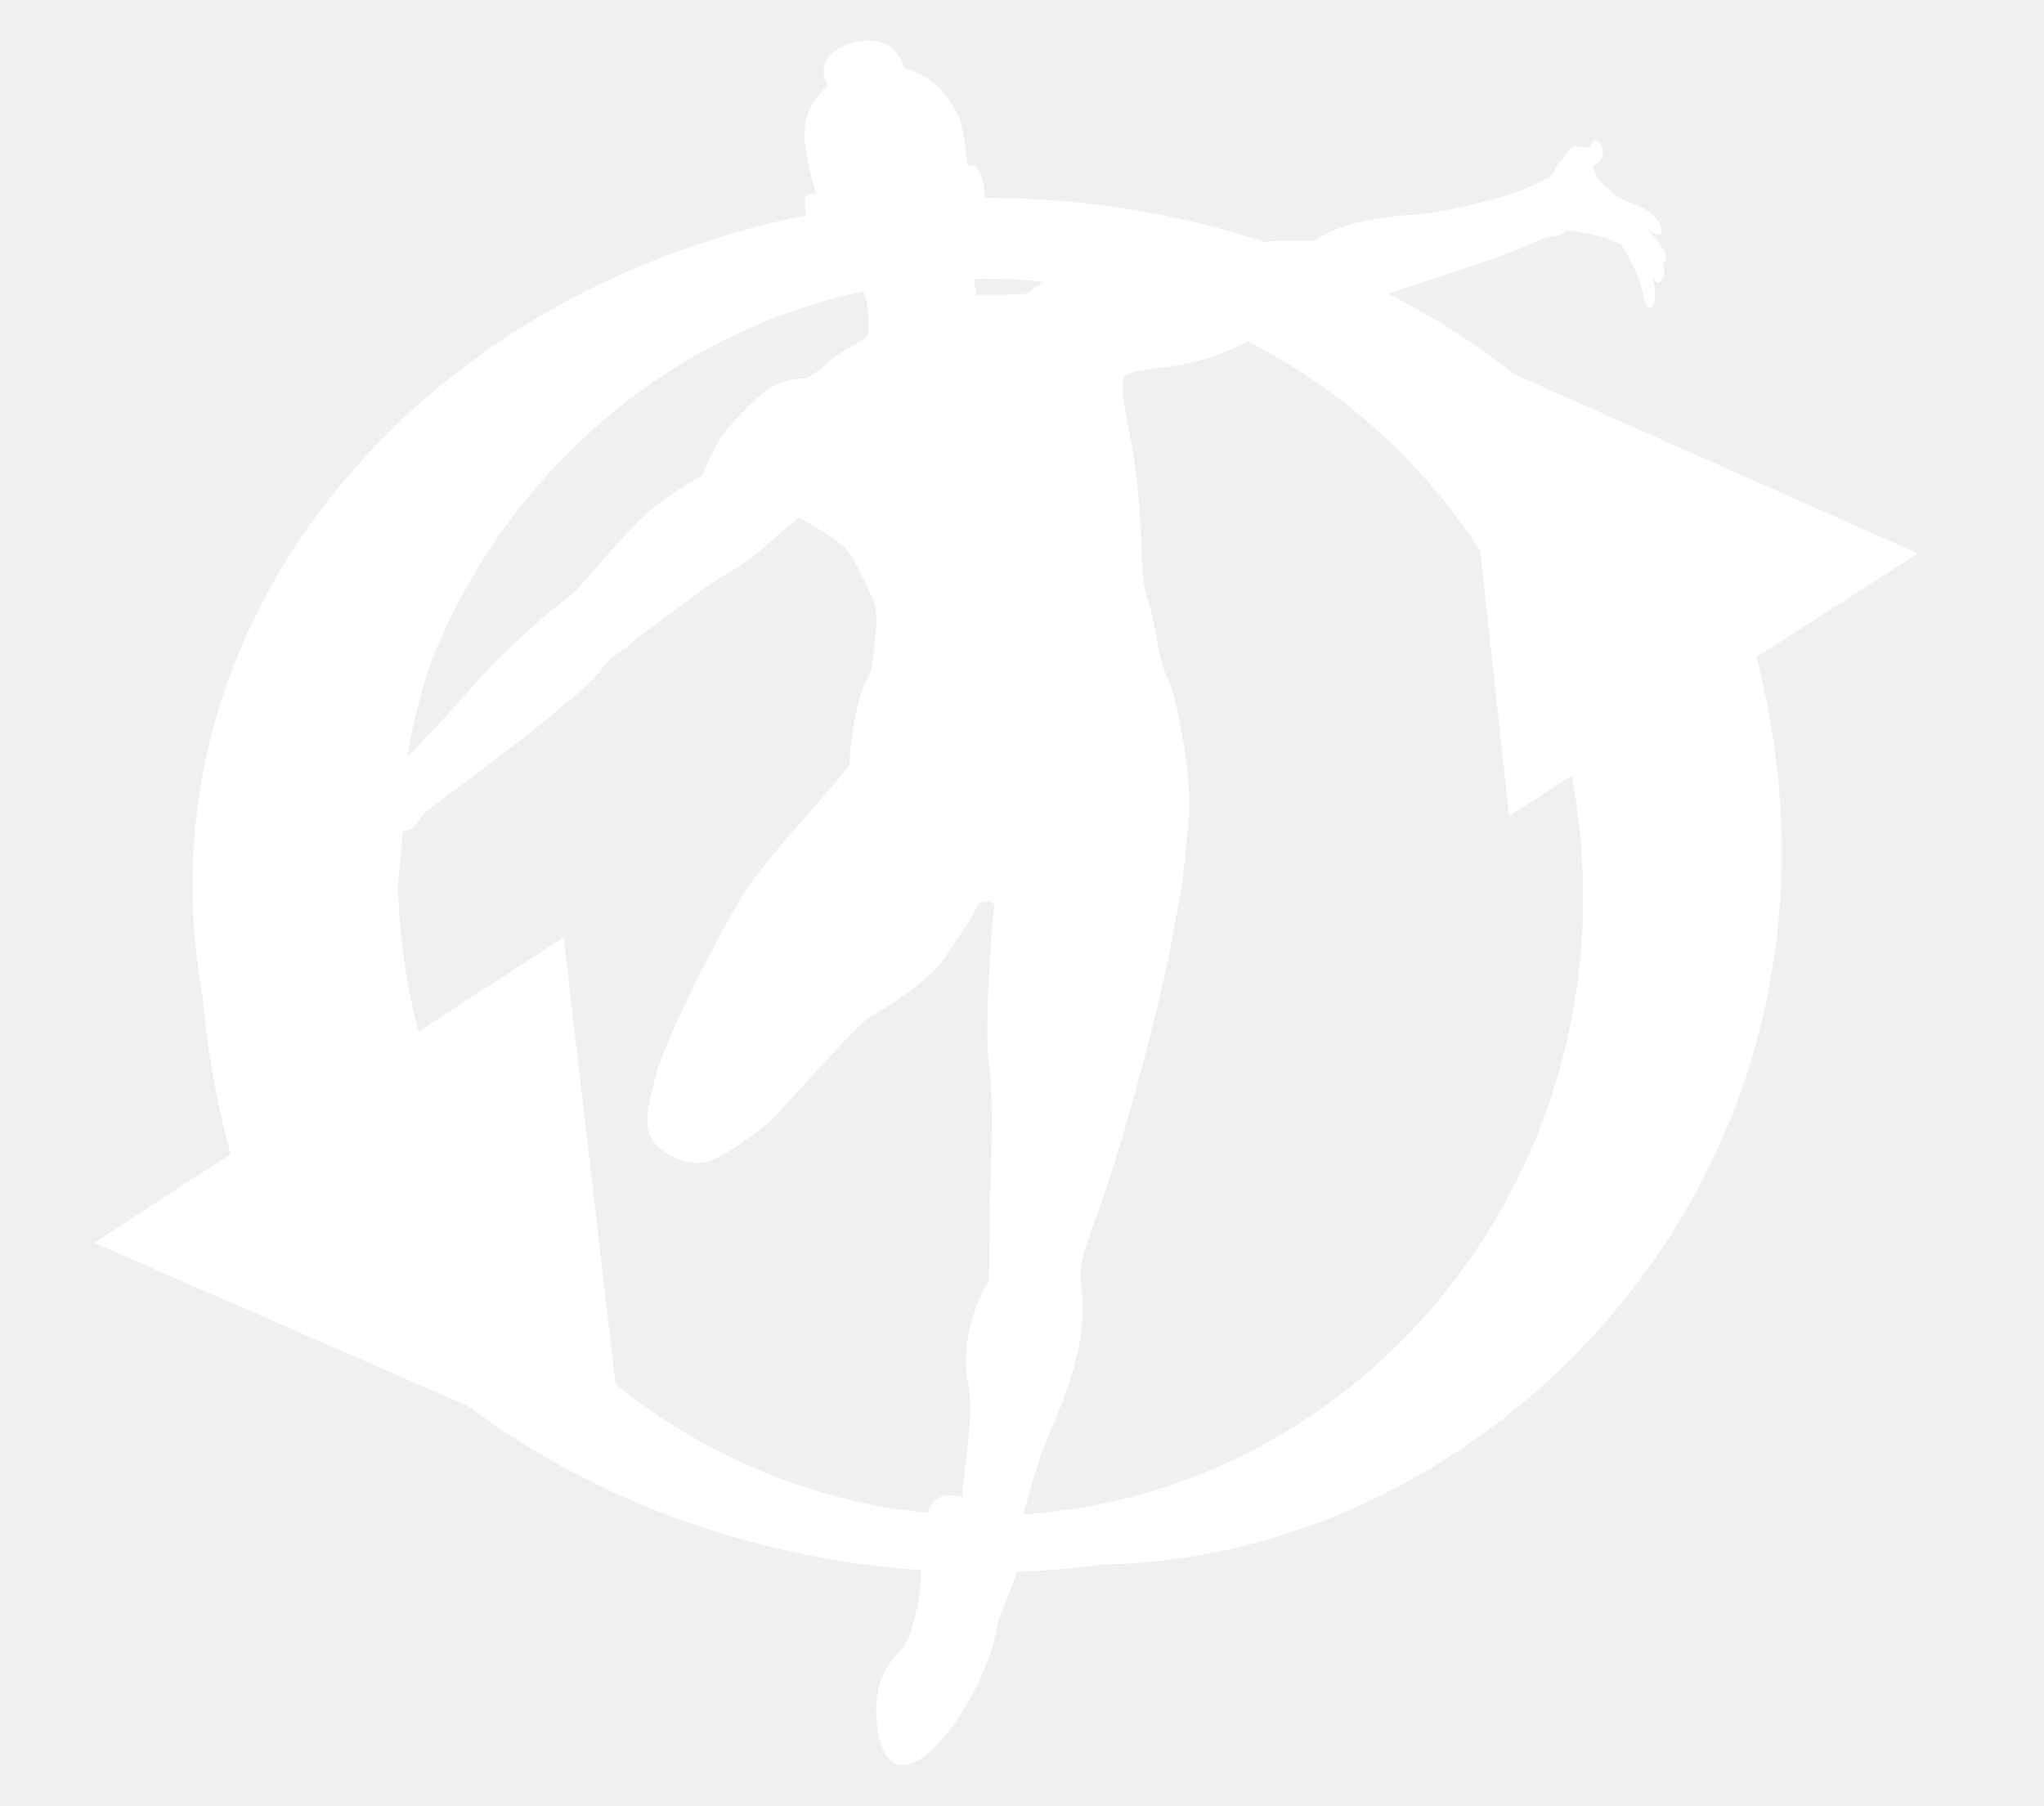
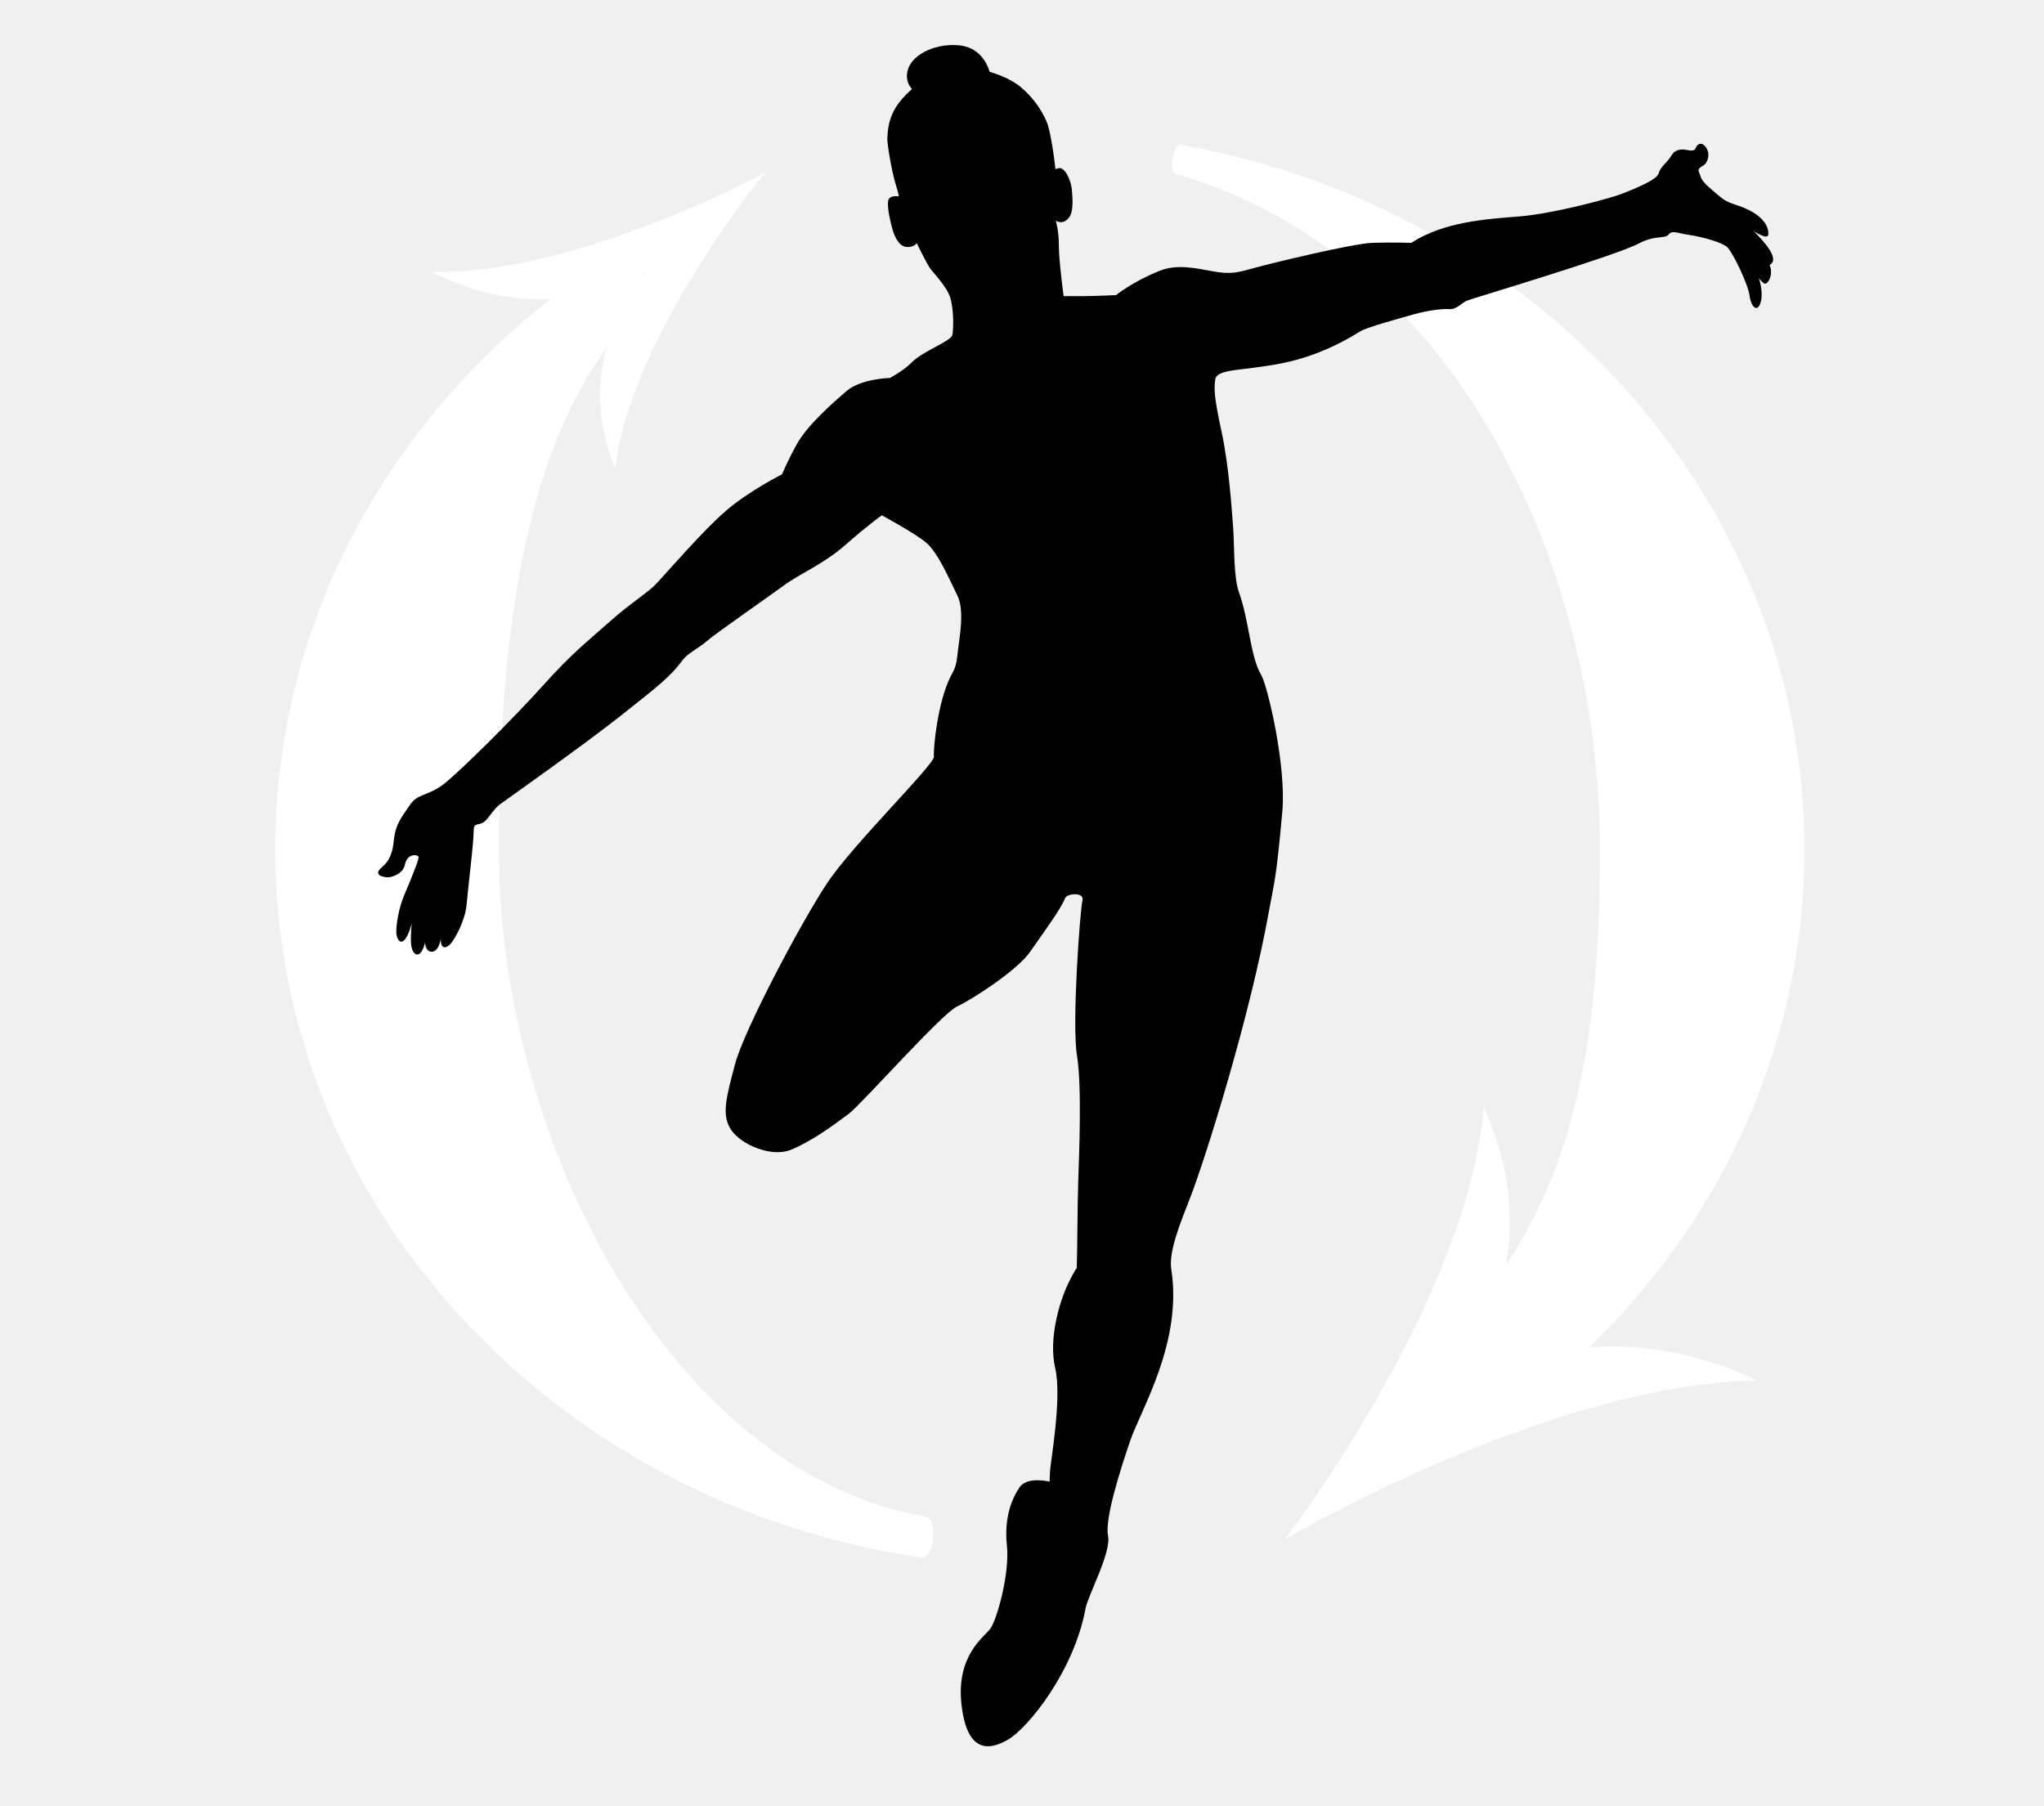
- <svg xmlns="http://www.w3.org/2000/svg" width="403" height="356" viewBox="0 0 403 356" fill="none" version="1.1" id="svg874">
-   <g class="layer" id="g592" transform="matrix(1.73538,0,0,1.594132,3.238329,3.932585)">
-     <path clip-rule="evenodd" d="m 110,192 c 49.71,0 90,-38.06 90,-85 0,-46.94 -40.29,-85 -90,-85 -49.71,0 -90,38.06 -90,85 0,46.94 40.29,85 90,85 z m 0,-7 c 37.56,0 68,-34.25 68,-76.5 C 178,66.25 147.56,32 110,32 72.44,32 42,66.25 42,108.5 42,150.75 72.44,185 110,185 Z" fill="#d9d9d9" fill-rule="evenodd" id="svg_3" style="fill:#ffffff;fill-opacity:1" />
-     <path d="M 69.27,179.98 8.85,151.26 62.17,113.46 Z" fill="#2c579e" id="svg_4" style="fill:#ffffff;fill-opacity:1" />
-     <path d="M 124.5,25.5 C 63,19.5 30.58,83.22 48,133 L 25.25,143.79 C 4.38,68.62 61,12 124.5,25.5 Z" fill="#2c579e" id="svg_5" style="fill:#ffffff;fill-opacity:1" />
-     <path d="m 163.81,40.75 52.22,25.23 -46.44,32.48 z" fill="#2c579e" id="svg_6" style="fill:#ffffff;fill-opacity:1" />
-     <path d="m 102.5,187.5 c 51,9 96.46,-56.62 79.04,-106.39 L 196.53,74.2 C 217.39,149.37 153,206 102.5,187.5 Z" fill="#2c579e" id="svg_7" style="fill:#ffffff;fill-opacity:1" />
-     <path d="m 187.01,30.12 c 1.22,-0.75 -0.7,-3.02 -1.76,-4.27 0,0 1.55,1.21 1.62,0.47 0.08,-0.71 -0.25,-2.13 -2.42,-3.25 -1.2,-0.61 -2,-0.63 -2.84,-1.46 -0.84,-0.82 -1.99,-1.75 -2.2,-2.55 -0.21,-0.75 -0.53,-0.89 0.28,-1.41 0.53,-0.34 0.67,-1.35 0.49,-1.86 -0.38,-1.08 -1.05,-1.12 -1.33,-0.31 -0.14,0.43 -0.63,0.3 -1.13,0.18 -0.49,-0.09 -1.16,0.03 -1.47,0.63 -0.63,1.19 -1.22,1.41 -1.5,2.37 -0.18,0.78 -2.46,1.82 -3.92,2.48 -1.45,0.65 -7.78,2.55 -11.49,2.88 -3.68,0.34 -8.3,0.67 -11.92,3.31 0,0 -2.17,-0.09 -4.32,0 -2.14,0.07 -11.17,2.55 -13.01,3.14 -1.86,0.58 -2.59,0.85 -4.55,0.43 -1.99,-0.38 -4,-0.94 -5.89,-0.07 -3.04,1.36 -4.84,3.05 -4.84,3.05 0,0 -2.51,0.13 -3.41,0.13 h -2.38 c 0,0 -0.55,-4.43 -0.55,-6.36 0,-1.95 -0.34,-3.09 -0.34,-3.09 0,0 0.7,0.57 1.37,-0.24 0.67,-0.81 0.49,-2.64 0.42,-3.69 -0.07,-0.88 -0.71,-2.88 -1.5,-2.64 -0.18,0.07 -0.28,0.09 -0.34,0.11 0,-0.07 -0.42,-4.64 -1.01,-6.09 -0.53,-1.29 -1.37,-2.82 -2.8,-4.19 -0.82,-0.78 -2.09,-1.46 -3.43,-1.9 -0.28,-1.05 -1.13,-3.14 -3.5,-3.34 -2.87,-0.24 -5.3,1.39 -5.62,3.34 -0.14,1.02 0.18,1.72 0.53,2.13 -0.17,0.2 -0.36,0.38 -0.53,0.58 -1.61,1.77 -2.13,3.38 -2.21,5.65 -0.03,0.63 0.5,4.23 0.97,5.85 0.32,1.15 0.32,1.41 0.32,1.41 0,0 -1.13,-0.27 -1.2,0.7 -0.07,0.96 0.28,2.57 0.5,3.48 0.24,0.88 0.7,2.09 1.54,2.17 0.84,0.09 1.13,-0.5 1.13,-0.5 0,0 1.13,2.67 1.51,3.22 0.38,0.57 1.82,2.26 2.2,3.62 0.38,1.36 0.38,3.85 0.24,4.66 -0.14,0.81 -3.26,2.02 -4.51,3.48 -0.88,1.01 -2.38,1.93 -2.38,1.93 0,0 -3.18,0.09 -4.78,1.62 -1.58,1.52 -4.38,4.34 -5.51,6.67 -1.13,2.33 -1.64,3.79 -1.64,3.79 0,0 -3.68,2.1 -6.26,4.64 -2.59,2.57 -6.2,7.34 -7.74,9.2 -0.8,0.96 -2.97,2.53 -4.93,4.5 -2.42,2.47 -4.17,3.93 -7.47,8.11 -3.3,4.19 -9.32,10.93 -11,12.41 -1.71,1.48 -2.91,1.19 -3.71,2.53 -0.87,1.5 -1.62,2.4 -1.82,4.53 -0.11,1.32 -0.34,1.89 -0.59,2.44 -0.34,0.7 -1.09,1.09 -1.13,1.55 -0.04,0.5 0.59,0.57 0.91,0.63 0.49,0.09 1.86,-0.43 2.07,-1.59 0.24,-1.46 1.5,-1.29 1.5,-0.89 0,0.4 -1.08,3.38 -1.58,4.68 -0.61,1.63 -0.91,3.73 -0.88,4.7 0.03,0.75 0.39,1.55 0.88,0.96 0.53,-0.58 0.82,-2.13 0.82,-2.13 0,0 -0.14,1.46 -0.08,2.6 0.11,1.43 1.03,2.2 1.55,-0.16 0,0 0,1.19 0.78,1.16 0.76,-0.04 0.97,-1.66 0.97,-1.66 -0.08,1.09 0.42,1.46 1.08,0.65 0.45,-0.54 1.62,-2.87 1.76,-4.93 0.14,-2.06 0.78,-7.71 0.78,-8.93 0,-1.23 0.18,-0.98 0.84,-1.23 0.74,-0.24 1.16,-1.63 2.14,-2.44 0.99,-0.82 9.25,-7.44 13.17,-10.96 4.21,-3.79 5.57,-4.95 7,-7.11 0.5,-0.81 1.66,-1.39 2.66,-2.34 1.01,-1.01 6.74,-5.51 8.51,-6.98 1.76,-1.48 4.32,-2.6 6.83,-5.11 2.51,-2.48 3.99,-3.65 3.99,-3.65 0,0 3.57,2.17 4.88,3.41 1.33,1.25 2.59,4.68 3.46,6.63 0.84,1.97 0.18,5.44 0.04,7.25 -0.17,1.82 -0.38,1.99 -0.78,2.87 -1.43,3.22 -1.93,9.11 -1.86,10.09 0.08,0.96 -8.93,10.96 -11.78,15.81 -2.87,4.88 -9.22,18.45 -10.22,22.77 -0.97,4.16 -1.51,6.33 -0.42,8.17 1.08,1.86 4.45,3.54 6.63,2.51 2.2,-1.02 4.42,-2.84 6.38,-4.53 1.43,-1.23 10.24,-12.52 11.96,-13.43 1.72,-0.92 6.63,-4.53 8.07,-6.85 1.62,-2.64 3.37,-5.31 3.88,-6.76 0.21,-0.57 2.17,-0.74 1.92,0.34 -0.28,1.08 -1.2,15.39 -0.61,19.39 0.57,4 0.21,12.69 0.13,16.05 -0.08,3.38 -0.08,8.76 -0.14,10.46 -0.03,0.4 0.13,-0.36 -0.87,1.9 -0.99,2.24 -2.3,7.03 -1.51,10.79 0.76,3.79 -0.55,11.82 -0.59,13.03 l -0.04,1.21 c 0,0 -2.46,-0.71 -3.33,0.71 -0.84,1.41 -1.71,3.79 -1.39,7.3 0.34,3.52 -1.12,9.38 -1.86,10.43 -0.71,1.05 -3.75,3.36 -3.16,9.43 0.57,6.05 2.97,5.92 5.18,4.43 2.21,-1.5 7.26,-8.6 8.53,-16.45 0.25,-1.52 2.87,-7.01 2.49,-9.07 -0.38,-2.09 1.3,-8.17 2.46,-11.98 1.16,-3.83 5.79,-12.34 4.51,-21.45 -0.29,-2.2 1.08,-5.96 2.04,-8.8 1.72,-5.01 6.7,-22.95 8.79,-36.14 0.55,-3.49 0.76,-3.58 1.45,-12.41 0.46,-5.78 -1.66,-15.87 -2.34,-17.13 -1.18,-2.22 -1.33,-6.85 -2.45,-10.35 -0.63,-1.95 -0.5,-6.02 -0.66,-8.19 -0.14,-2.17 -0.45,-7.65 -1.29,-12.01 -0.84,-4.34 -0.84,-5.39 -0.67,-6.52 0.14,-1.12 2.46,-1.15 4.41,-1.46 1.92,-0.34 6.26,-0.71 11.63,-4.54 0.7,-0.51 4.7,-1.75 6,-2.16 1.3,-0.43 3.04,-0.71 3.82,-0.63 0.76,0.09 1.43,-0.78 1.89,-1.02 0.45,-0.24 16.41,-5.62 19.06,-7.21 1.83,-1.09 2.84,-0.51 3.29,-1.12 0.42,-0.57 0.82,-0.2 2.28,0.04 1.47,0.24 3.54,0.92 4.17,1.5 0.61,0.58 2.34,4.7 2.49,6.05 0.17,1.36 0.8,2.2 1.18,1.12 0.46,-1.35 -0.14,-3.25 -0.14,-3.25 0,0 0.18,0.34 0.57,0.65 0.39,0.34 1.12,-1.09 0.63,-2.28" id="svg_29" style="fill:#ffffff;fill-opacity:1" />
-   </g>
-   <defs id="defs872">
+ <svg xmlns="http://www.w3.org/2000/svg" width="403" height="356" viewBox="0 0 403 356" fill="none" version="1.1" id="svg177">
+   <defs id="defs175">
    <clipPath id="clip0_124_59">
-       <rect width="403" height="356" fill="white" id="rect869" />
+       <rect width="403" height="356" fill="white" id="rect172" />
+     </clipPath>
+     <clipPath id="cp13">
+       <path transform="matrix(1,0,0,-1,0,250)" d="M 0,250 H 250 V 0 H 0 Z" id="path361" />
    </clipPath>
  </defs>
+   <g clip-path="url(#cp13)" id="g416" transform="matrix(5.871051,0,0,5.503992,-532.1788,-371.6874)">
+     <path transform="matrix(1,0,0,-1,149.667,116.9849)" d="m 0,0 c -9.371,4.7 -15.87,-5.684 -15.87,-5.684 0,0 8.895,5.585 15.87,5.684" fill="#ffffff" id="path402" />
+     <path transform="matrix(1,0,0,-1,140.474,107.1904)" d="m 0,0 c 3.927,-9.207 -6.677,-15.479 -6.677,-15.479 0,0 6.137,8.524 6.677,15.479" fill="#ffffff" id="path404" />
+     <path d="m 0,0 c 5.421,4.483 6.354,11.125 6.354,18.489 0,10.215 -4.886,21.311 -14.24,24.197 -0.272,0.084 -0.098,1.092 0.167,1.042 C 4.182,41.487 13.221,31.03 13.221,18.489 13.221,10.11 9.187,2.655 2.958,-2.034" fill="#ffffff" id="path406" transform="matrix(1,0,0,-1,138.0203,116.448)" />
+     <path transform="matrix(1,0,0,-1,105.1555,77.2739)" d="M 0,0 C 6.401,-3.505 11.183,3.556 11.183,3.556 11.183,3.556 4.855,-0.106 0,0" fill="#ffffff" id="path408" />
+     <path transform="matrix(1,0,0,-1,111.3049,84.3183)" d="M 0,0 C -2.501,6.503 5.034,10.6 5.034,10.6 5.034,10.6 0.55,4.825 0,0" fill="#ffffff" id="path410" />
+     <path transform="matrix(1,0,0,-1,112.9996,77.87441)" d="m 0,0 c -4.796,-3.753 -5.603,-12.569 -5.603,-20.084 0,-10.511 5.811,-22.347 14.37,-23.913 0.351,-0.064 0.272,-1.527 -0.174,-1.457 -12.279,1.915 -21.704,12.562 -21.704,25.37 0,8.848 4.499,16.666 11.33,21.285 z" fill="#ffffff" id="path412" />
+     <path transform="matrix(1,0,0,-1,150.0708,77.025)" d="m 0,0 c 0.371,0.216 -0.21,0.867 -0.538,1.222 0,0 0.472,-0.345 0.495,-0.131 0.021,0.199 -0.081,0.602 -0.737,0.922 -0.363,0.176 -0.608,0.183 -0.866,0.42 -0.257,0.236 -0.6,0.5 -0.666,0.726 -0.064,0.22 -0.158,0.259 0.082,0.404 0.164,0.098 0.206,0.389 0.152,0.533 C -2.195,4.404 -2.399,4.414 -2.481,4.188 -2.527,4.062 -2.676,4.102 -2.827,4.131 -2.975,4.159 -3.179,4.126 -3.274,3.958 -3.467,3.618 -3.651,3.554 -3.728,3.277 -3.791,3.054 -4.477,2.757 -4.921,2.568 -5.366,2.379 -7.284,1.835 -8.407,1.741 -9.53,1.646 -10.934,1.552 -12.034,0.795 c 0,0 -0.655,0.024 -1.31,0 -0.655,-0.023 -3.392,-0.732 -3.954,-0.898 -0.561,-0.165 -0.787,-0.239 -1.385,-0.124 -0.598,0.115 -1.216,0.268 -1.793,0.023 -0.92,-0.391 -1.472,-0.874 -1.472,-0.874 0,0 -0.759,-0.035 -1.035,-0.035 h -0.725 c 0,0 -0.16,1.268 -0.16,1.82 0,0.552 -0.104,0.883 -0.104,0.883 0,0 0.207,-0.161 0.414,0.069 0.207,0.23 0.147,0.756 0.126,1.055 -0.017,0.252 -0.213,0.822 -0.452,0.754 -0.058,-0.017 -0.087,-0.026 -0.1,-0.031 0,0.017 -0.13,1.322 -0.31,1.74 -0.159,0.369 -0.414,0.805 -0.851,1.196 -0.251,0.225 -0.632,0.419 -1.045,0.548 -0.084,0.296 -0.342,0.895 -1.059,0.953 -0.869,0.069 -1.615,-0.4 -1.708,-0.955 -0.049,-0.293 0.051,-0.49 0.157,-0.612 -0.054,-0.052 -0.108,-0.107 -0.162,-0.164 -0.483,-0.506 -0.644,-0.966 -0.667,-1.61 -0.007,-0.183 0.152,-1.212 0.29,-1.672 0.099,-0.33 0.095,-0.403 0.095,-0.403 0,0 -0.345,0.077 -0.362,-0.201 -0.017,-0.276 0.086,-0.736 0.155,-0.989 0.069,-0.253 0.213,-0.598 0.466,-0.621 0.253,-0.023 0.345,0.138 0.345,0.138 0,0 0.344,-0.759 0.459,-0.92 0.115,-0.161 0.552,-0.644 0.667,-1.035 0.115,-0.391 0.115,-1.104 0.069,-1.334 -0.046,-0.23 -0.988,-0.575 -1.368,-0.989 -0.266,-0.289 -0.724,-0.552 -0.724,-0.552 0,0 -0.966,-0.023 -1.449,-0.46 -0.483,-0.437 -1.334,-1.241 -1.679,-1.908 -0.345,-0.667 -0.497,-1.083 -0.497,-1.083 0,0 -1.121,-0.598 -1.904,-1.325 -0.788,-0.731 -1.88,-2.098 -2.348,-2.625 -0.245,-0.277 -0.906,-0.726 -1.495,-1.289 -0.735,-0.704 -1.273,-1.126 -2.277,-2.321 -1.005,-1.196 -2.827,-3.118 -3.341,-3.54 -0.514,-0.422 -0.879,-0.342 -1.121,-0.727 -0.268,-0.427 -0.498,-0.685 -0.553,-1.289 -0.034,-0.38 -0.102,-0.537 -0.183,-0.697 -0.101,-0.2 -0.329,-0.316 -0.341,-0.442 -0.014,-0.142 0.175,-0.163 0.274,-0.181 0.148,-0.026 0.566,0.118 0.624,0.453 0.073,0.42 0.459,0.375 0.459,0.257 0,-0.117 -0.328,-0.965 -0.478,-1.336 -0.192,-0.471 -0.277,-1.073 -0.272,-1.349 0.004,-0.212 0.123,-0.44 0.271,-0.276 0.155,0.173 0.25,0.613 0.25,0.613 0,0 -0.048,-0.414 -0.026,-0.742 0.028,-0.413 0.311,-0.63 0.474,0.043 0,0 -0.002,-0.339 0.231,-0.33 0.233,0.009 0.296,0.468 0.296,0.468 -0.023,-0.311 0.128,-0.413 0.329,-0.182 0.131,0.15 0.49,0.819 0.537,1.407 0.047,0.588 0.234,2.2 0.234,2.552 0,0.351 0.058,0.283 0.257,0.351 0.222,0.077 0.35,0.469 0.654,0.704 0.304,0.234 2.81,2.123 4.001,3.129 1.277,1.078 1.69,1.414 2.122,2.035 0.155,0.225 0.507,0.392 0.81,0.673 0.304,0.281 2.049,1.57 2.586,1.992 0.537,0.422 1.312,0.745 2.071,1.457 0.759,0.713 1.208,1.047 1.208,1.047 0,0 1.081,-0.619 1.485,-0.976 0.404,-0.356 0.79,-1.334 1.051,-1.893 0.26,-0.56 0.059,-1.555 0.01,-2.071 -0.05,-0.516 -0.111,-0.571 -0.231,-0.822 -0.44,-0.919 -0.592,-2.606 -0.565,-2.882 0.026,-0.277 -2.712,-3.133 -3.58,-4.523 -0.868,-1.39 -2.8,-5.274 -3.103,-6.507 -0.293,-1.19 -0.459,-1.812 -0.128,-2.339 0.33,-0.527 1.351,-1.005 2.015,-0.713 0.664,0.292 1.346,0.813 1.942,1.292 0.433,0.349 3.109,3.58 3.634,3.841 0.525,0.261 2.019,1.295 2.449,1.955 0.494,0.758 1.023,1.517 1.182,1.933 0.062,0.162 0.655,0.215 0.577,-0.094 -0.078,-0.308 -0.36,-4.399 -0.185,-5.542 0.174,-1.144 0.069,-3.626 0.041,-4.591 -0.027,-0.966 -0.028,-2.5 -0.047,-2.987 -0.004,-0.115 0.039,0.102 -0.262,-0.542 -0.301,-0.645 -0.698,-2.011 -0.462,-3.09 0.235,-1.079 -0.163,-3.377 -0.176,-3.721 l -0.013,-0.345 c 0,0 -0.752,0.201 -1.009,-0.204 -0.257,-0.404 -0.524,-1.084 -0.424,-2.089 0.1,-1.005 -0.343,-2.68 -0.562,-2.982 -0.218,-0.303 -1.141,-0.958 -0.965,-2.691 0.176,-1.733 0.903,-1.691 1.575,-1.268 0.672,0.424 2.212,2.458 2.594,4.7 0.074,0.435 0.87,2.004 0.754,2.595 -0.115,0.592 0.399,2.333 0.751,3.424 0.352,1.091 1.759,3.523 1.372,6.127 -0.094,0.629 0.323,1.708 0.62,2.517 0.526,1.433 2.034,6.56 2.665,10.333 0.166,0.996 0.233,1.019 0.445,3.544 0.139,1.652 -0.505,4.537 -0.711,4.897 -0.362,0.632 -0.405,1.956 -0.745,2.955 -0.189,0.558 -0.151,1.724 -0.197,2.345 -0.046,0.621 -0.138,2.185 -0.391,3.427 -0.253,1.241 -0.253,1.54 -0.207,1.862 0.046,0.322 0.755,0.325 1.34,0.419 0.585,0.095 1.9,0.201 3.533,1.3 0.21,0.142 1.427,0.496 1.824,0.615 0.398,0.118 0.925,0.201 1.159,0.177 0.233,-0.024 0.432,0.224 0.573,0.295 0.14,0.071 4.988,1.603 5.795,2.058 0.557,0.314 0.863,0.15 1.001,0.322 0.126,0.158 0.246,0.055 0.69,-0.016 0.445,-0.071 1.077,-0.26 1.264,-0.425 0.187,-0.166 0.714,-1.345 0.759,-1.732 0.046,-0.391 0.242,-0.627 0.357,-0.319 0.143,0.384 -0.043,0.931 -0.043,0.931 0,0 0.055,-0.095 0.172,-0.189 C -0.073,-0.75 0.147,-0.336 0,0" id="path414" style="fill:#000000" />
+   </g>
</svg>
